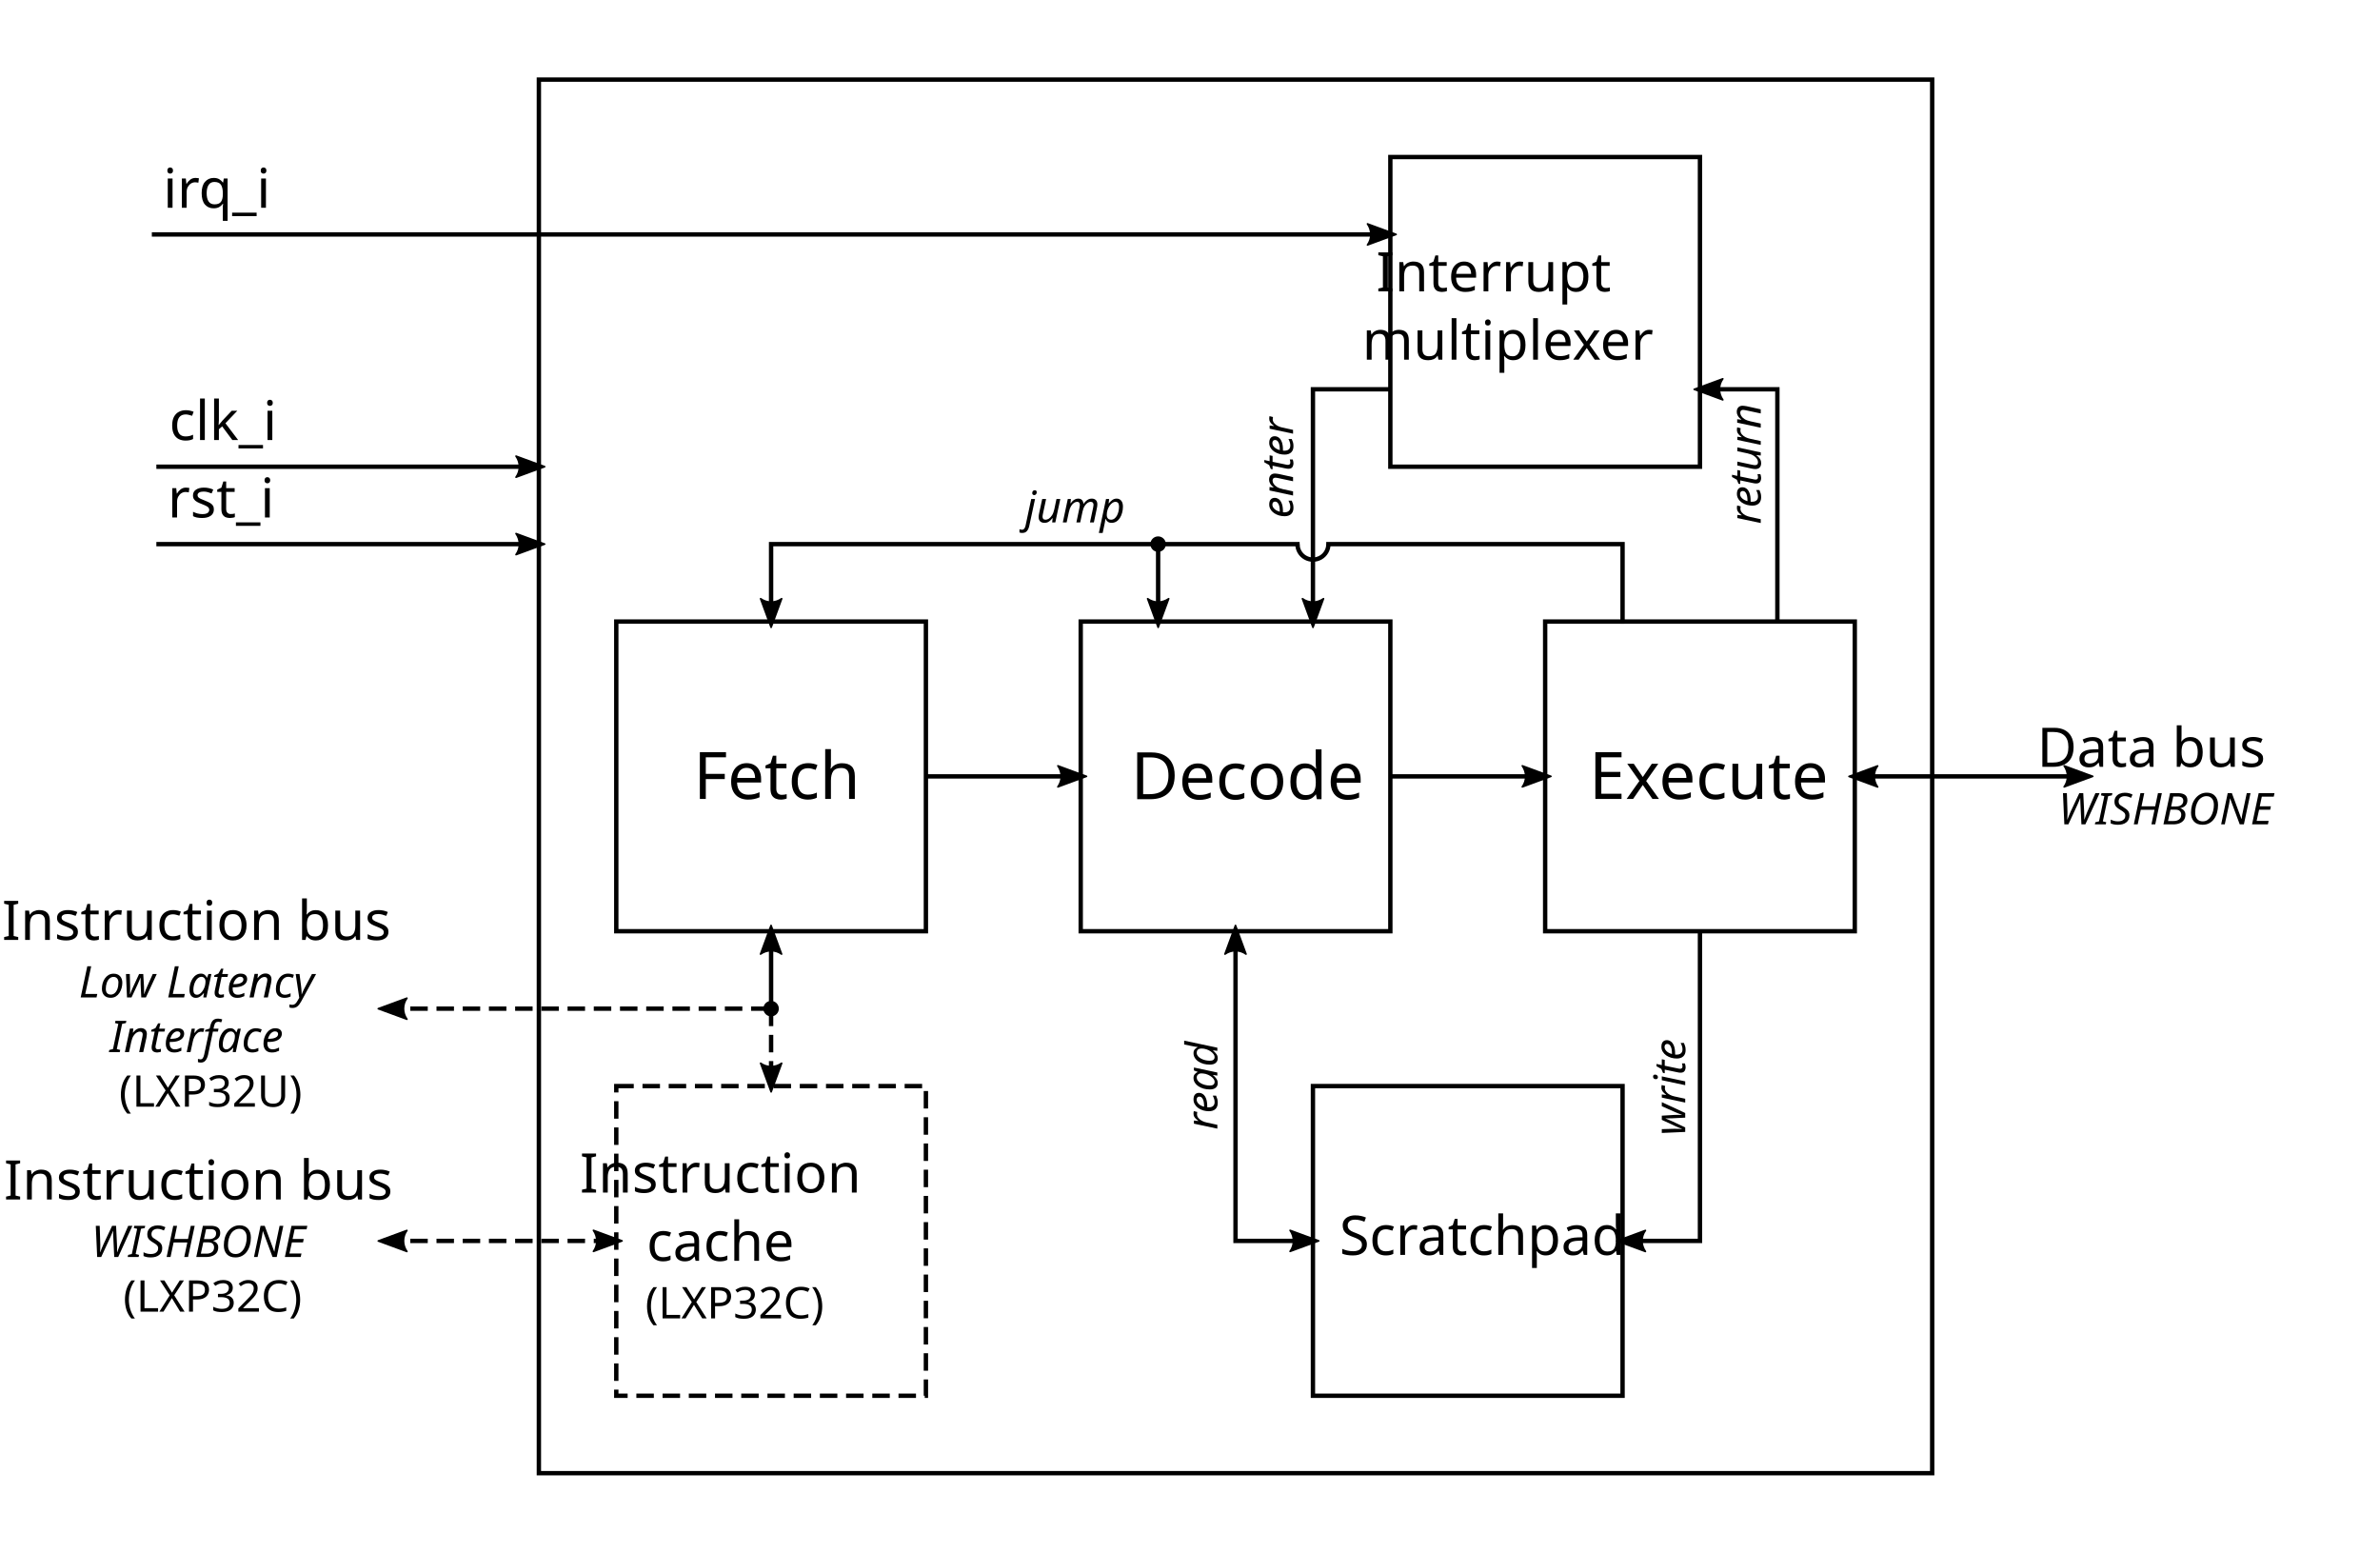
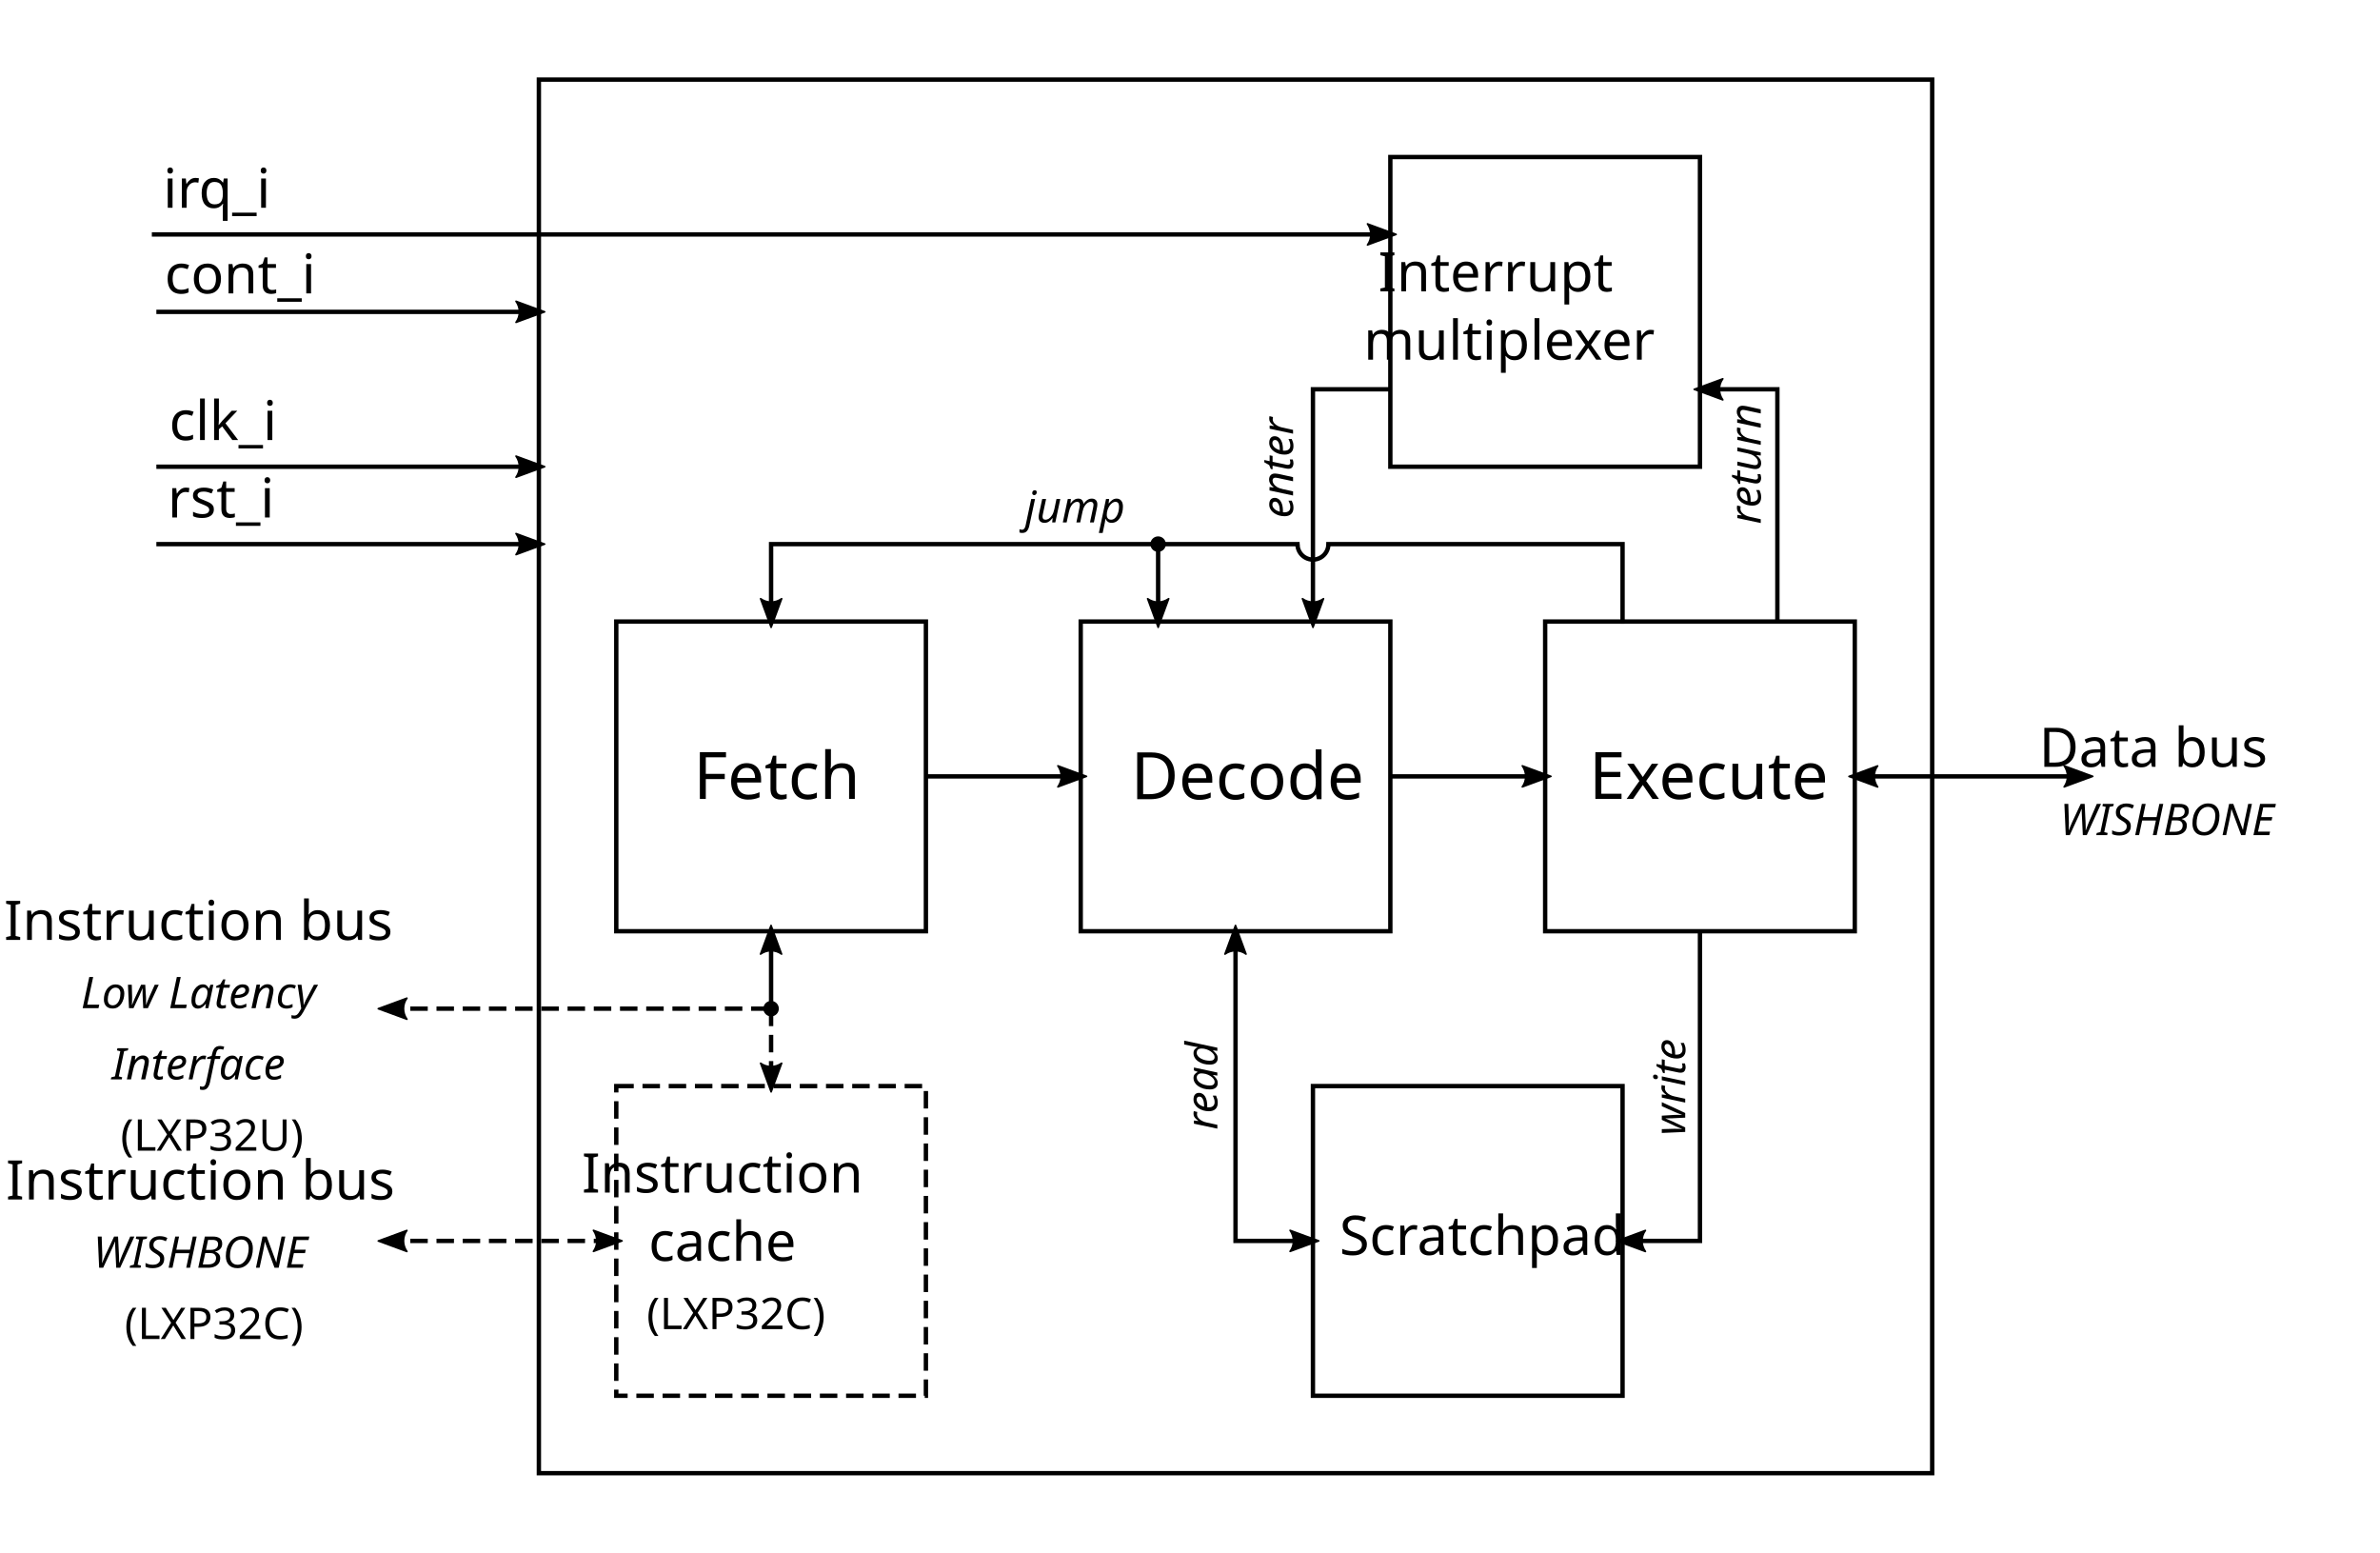
<svg xmlns="http://www.w3.org/2000/svg" width="153.734mm" height="100.282mm" viewBox="0 0 544.726 355.331" id="svg2" version="1.1">
  <defs id="defs4">
    <marker style="overflow:visible" id="marker4909" refX="0" refY="0" orient="auto">
      <path transform="scale(-0.6,-0.6)" d="M 8.719,4.034 -2.207,0.016 8.719,-4.002 c -1.745,2.372 -1.735,5.617 -6e-7,8.035 z" style="fill:#000000;fill-opacity:1;fill-rule:evenodd;stroke:#000000;stroke-width:0.625;stroke-linejoin:round;stroke-opacity:1" id="path4911" />
    </marker>
    <marker orient="auto" refY="0" refX="0" id="marker4556" style="overflow:visible">
      <path id="path4558" style="fill:#000000;fill-opacity:1;fill-rule:evenodd;stroke:#000000;stroke-width:0.625;stroke-linejoin:round;stroke-opacity:1" d="M 8.719,4.034 -2.207,0.016 8.719,-4.002 c -1.745,2.372 -1.735,5.617 -6e-7,8.035 z" transform="scale(-0.6,-0.6)" />
    </marker>
    <marker orient="auto" refY="0" refX="0" id="marker9085" style="overflow:visible">
      <path id="path9087" style="fill:#000000;fill-opacity:1;fill-rule:evenodd;stroke:#000000;stroke-width:0.625;stroke-linejoin:round;stroke-opacity:1" d="M 8.719,4.034 -2.207,0.016 8.719,-4.002 c -1.745,2.372 -1.735,5.617 -6e-7,8.035 z" transform="scale(-0.6,-0.6)" />
    </marker>
    <marker orient="auto" refY="0" refX="0" id="marker8913" style="overflow:visible">
      <path id="path8915" style="fill:#000000;fill-opacity:1;fill-rule:evenodd;stroke:#000000;stroke-width:0.625;stroke-linejoin:round;stroke-opacity:1" d="M 8.719,4.034 -2.207,0.016 8.719,-4.002 c -1.745,2.372 -1.735,5.617 -6e-7,8.035 z" transform="scale(0.6,0.6)" />
    </marker>
    <marker style="overflow:visible" id="marker6995" refX="0" refY="0" orient="auto">
      <path transform="scale(0.6,0.6)" d="M 8.719,4.034 -2.207,0.016 8.719,-4.002 c -1.745,2.372 -1.735,5.617 -6e-7,8.035 z" style="fill:#000000;fill-opacity:1;fill-rule:evenodd;stroke:#000000;stroke-width:0.625;stroke-linejoin:round;stroke-opacity:1" id="path6997" />
    </marker>
    <marker orient="auto" refY="0" refX="0" id="marker6701" style="overflow:visible">
      <path id="path6703" style="fill:#000000;fill-opacity:1;fill-rule:evenodd;stroke:#000000;stroke-width:0.625;stroke-linejoin:round;stroke-opacity:1" d="M 8.719,4.034 -2.207,0.016 8.719,-4.002 c -1.745,2.372 -1.735,5.617 -6e-7,8.035 z" transform="scale(-0.6,-0.6)" />
    </marker>
    <marker orient="auto" refY="0" refX="0" id="marker6595" style="overflow:visible">
      <path id="path6597" style="fill:#000000;fill-opacity:1;fill-rule:evenodd;stroke:#000000;stroke-width:0.625;stroke-linejoin:round;stroke-opacity:1" d="M 8.719,4.034 -2.207,0.016 8.719,-4.002 c -1.745,2.372 -1.735,5.617 -6e-7,8.035 z" transform="scale(-0.6,-0.6)" />
    </marker>
    <marker style="overflow:visible" id="marker6383" refX="0" refY="0" orient="auto">
      <path transform="scale(-0.6,-0.6)" d="M 8.719,4.034 -2.207,0.016 8.719,-4.002 c -1.745,2.372 -1.735,5.617 -6e-7,8.035 z" style="fill:#000000;fill-opacity:1;fill-rule:evenodd;stroke:#000000;stroke-width:0.625;stroke-linejoin:round;stroke-opacity:1" id="path6385" />
    </marker>
    <marker orient="auto" refY="0" refX="0" id="marker6033" style="overflow:visible">
      <path id="path6035" style="fill:#000000;fill-opacity:1;fill-rule:evenodd;stroke:#000000;stroke-width:0.625;stroke-linejoin:round;stroke-opacity:1" d="M 8.719,4.034 -2.207,0.016 8.719,-4.002 c -1.745,2.372 -1.735,5.617 -6e-7,8.035 z" transform="scale(-0.6,-0.6)" />
    </marker>
    <marker style="overflow:visible" id="marker5937" refX="0" refY="0" orient="auto">
      <path transform="scale(-0.6,-0.6)" d="M 8.719,4.034 -2.207,0.016 8.719,-4.002 c -1.745,2.372 -1.735,5.617 -6e-7,8.035 z" style="fill:#000000;fill-opacity:1;fill-rule:evenodd;stroke:#000000;stroke-width:0.625;stroke-linejoin:round;stroke-opacity:1" id="path5939" />
    </marker>
    <marker orient="auto" refY="0" refX="0" id="marker5777" style="overflow:visible">
      <path id="path5779" style="fill:#000000;fill-opacity:1;fill-rule:evenodd;stroke:#000000;stroke-width:0.625;stroke-linejoin:round;stroke-opacity:1" d="M 8.719,4.034 -2.207,0.016 8.719,-4.002 c -1.745,2.372 -1.735,5.617 -6e-7,8.035 z" transform="scale(-0.6,-0.6)" />
    </marker>
    <marker orient="auto" refY="0" refX="0" id="Arrow2Mstart" style="overflow:visible">
      <path id="path4241" style="fill:#000000;fill-opacity:1;fill-rule:evenodd;stroke:#000000;stroke-width:0.625;stroke-linejoin:round;stroke-opacity:1" d="M 8.719,4.034 -2.207,0.016 8.719,-4.002 c -1.745,2.372 -1.735,5.617 -6e-7,8.035 z" transform="scale(0.6,0.6)" />
    </marker>
    <marker style="overflow:visible" id="marker5595" refX="0" refY="0" orient="auto">
      <path transform="scale(-0.6,-0.6)" d="M 8.719,4.034 -2.207,0.016 8.719,-4.002 c -1.745,2.372 -1.735,5.617 -6e-7,8.035 z" style="fill:#000000;fill-opacity:1;fill-rule:evenodd;stroke:#000000;stroke-width:0.625;stroke-linejoin:round;stroke-opacity:1" id="path5597" />
    </marker>
    <marker orient="auto" refY="0" refX="0" id="Arrow2Mend" style="overflow:visible">
      <path id="path4244" style="fill:#000000;fill-opacity:1;fill-rule:evenodd;stroke:#000000;stroke-width:0.625;stroke-linejoin:round;stroke-opacity:1" d="M 8.719,4.034 -2.207,0.016 8.719,-4.002 c -1.745,2.372 -1.735,5.617 -6e-7,8.035 z" transform="scale(-0.6,-0.6)" />
    </marker>
    <marker orient="auto" refY="0" refX="0" id="Arrow2Mend-1" style="overflow:visible">
      <path id="path4244-7" style="fill:#000000;fill-opacity:1;fill-rule:evenodd;stroke:#000000;stroke-width:0.625;stroke-linejoin:round;stroke-opacity:1" d="M 8.719,4.034 -2.207,0.016 8.719,-4.002 c -1.745,2.372 -1.735,5.617 -6e-7,8.035 z" transform="scale(-0.6,-0.6)" />
    </marker>
    <marker style="overflow:visible" id="marker6995-2" refX="0" refY="0" orient="auto">
      <path transform="scale(0.6,0.6)" d="M 8.719,4.034 -2.207,0.016 8.719,-4.002 c -1.745,2.372 -1.735,5.617 -6e-7,8.035 z" style="fill:#000000;fill-opacity:1;fill-rule:evenodd;stroke:#000000;stroke-width:0.625;stroke-linejoin:round;stroke-opacity:1" id="path6997-7" />
    </marker>
    <marker style="overflow:visible" id="marker6865-3" refX="0" refY="0" orient="auto">
      <path transform="scale(-0.6,-0.6)" d="M 8.719,4.034 -2.207,0.016 8.719,-4.002 c -1.745,2.372 -1.735,5.617 -6e-7,8.035 z" style="fill:#000000;fill-opacity:1;fill-rule:evenodd;stroke:#000000;stroke-width:0.625;stroke-linejoin:round;stroke-opacity:1" id="path6867-1" />
    </marker>
    <marker style="overflow:visible" id="marker6995-2-5" refX="0" refY="0" orient="auto">
      <path transform="scale(0.6,0.6)" d="M 8.719,4.034 -2.207,0.016 8.719,-4.002 c -1.745,2.372 -1.735,5.617 -6e-7,8.035 z" style="fill:#000000;fill-opacity:1;fill-rule:evenodd;stroke:#000000;stroke-width:0.625;stroke-linejoin:round;stroke-opacity:1" id="path6997-7-6" />
    </marker>
    <marker style="overflow:visible" id="marker6865-3-6" refX="0" refY="0" orient="auto">
      <path transform="scale(-0.6,-0.6)" d="M 8.719,4.034 -2.207,0.016 8.719,-4.002 c -1.745,2.372 -1.735,5.617 -6e-7,8.035 z" style="fill:#000000;fill-opacity:1;fill-rule:evenodd;stroke:#000000;stroke-width:0.625;stroke-linejoin:round;stroke-opacity:1" id="path6867-1-0" />
    </marker>
+     <marker orient="auto" refY="0" refX="0" id="marker6595-3" style="overflow:visible">
+       <path id="path6597-6" style="fill:#000000;fill-opacity:1;fill-rule:evenodd;stroke:#000000;stroke-width:0.625;stroke-linejoin:round;stroke-opacity:1" d="M 8.719,4.034 -2.207,0.016 8.719,-4.002 c -1.745,2.372 -1.735,5.617 -6e-7,8.035 z" transform="scale(-0.6)" />
+     </marker>
  </defs>
  <g id="layer1" transform="translate(-106.98,-77.45275)">
    <rect style="fill:none;fill-opacity:1;stroke:#000000;stroke-width:1;stroke-miterlimit:4;stroke-dasharray:none;stroke-opacity:1" id="rect4138" width="70.866" height="70.866" x="248.031" y="219.685" />
-     <text xml:space="preserve" style="font-style:normal;font-variant:normal;font-weight:normal;font-stretch:normal;font-size:40px;line-height:125%;font-family:'PT Sans';-inkscape-font-specification:'PT Sans, Normal';text-align:start;letter-spacing:0px;word-spacing:0px;writing-mode:lr-tb;text-anchor:start;fill:#000000;fill-opacity:1;stroke:none;stroke-width:1px;stroke-linecap:butt;stroke-linejoin:miter;stroke-opacity:1" x="265.707" y="260.278" id="text4140">
-       <tspan id="tspan4142" x="265.707" y="260.278" style="font-size:15px">Fetch</tspan>
+     <text xml:space="preserve" style="font-style:normal;font-variant:normal;font-weight:normal;font-stretch:normal;line-height:0%;font-family:'PT Sans';-inkscape-font-specification:'PT Sans, Normal';text-align:start;letter-spacing:0px;word-spacing:0px;writing-mode:lr-tb;text-anchor:start;fill:#000000;fill-opacity:1;stroke:none;stroke-width:1px;stroke-linecap:butt;stroke-linejoin:miter;stroke-opacity:1" x="265.707" y="260.278" id="text4140">
+       <tspan id="tspan4142" x="265.707" y="260.278" style="font-size:15px;line-height:1.25">Fetch</tspan>
    </text>
    <rect style="fill:none;fill-opacity:1;stroke:#000000;stroke-width:1;stroke-miterlimit:4;stroke-dasharray:none;stroke-opacity:1" id="rect4138-1" width="70.866" height="70.866" x="354.331" y="219.685" />
-     <text xml:space="preserve" style="font-style:normal;font-variant:normal;font-weight:normal;font-stretch:normal;font-size:40px;line-height:125%;font-family:'PT Sans';-inkscape-font-specification:'PT Sans, Normal';text-align:start;letter-spacing:0px;word-spacing:0px;writing-mode:lr-tb;text-anchor:start;fill:#000000;fill-opacity:1;stroke:none;stroke-width:1px;stroke-linecap:butt;stroke-linejoin:miter;stroke-opacity:1" x="365.806" y="260.338" id="text4140-8">
-       <tspan id="tspan4142-3" x="365.806" y="260.338" style="font-size:15px">Decode</tspan>
+     <text xml:space="preserve" style="font-style:normal;font-variant:normal;font-weight:normal;font-stretch:normal;line-height:0%;font-family:'PT Sans';-inkscape-font-specification:'PT Sans, Normal';text-align:start;letter-spacing:0px;word-spacing:0px;writing-mode:lr-tb;text-anchor:start;fill:#000000;fill-opacity:1;stroke:none;stroke-width:1px;stroke-linecap:butt;stroke-linejoin:miter;stroke-opacity:1" x="365.806" y="260.338" id="text4140-8">
+       <tspan id="tspan4142-3" x="365.806" y="260.338" style="font-size:15px;line-height:1.25">Decode</tspan>
    </text>
    <rect style="fill:none;fill-opacity:1;stroke:#000000;stroke-width:1;stroke-miterlimit:4;stroke-dasharray:none;stroke-opacity:1" id="rect4138-9" width="70.866" height="70.866" x="460.63" y="219.685" transform="translate(6.0991778e-6,2.1211706e-6)" />
-     <text xml:space="preserve" style="font-style:normal;font-variant:normal;font-weight:normal;font-stretch:normal;font-size:40px;line-height:125%;font-family:'PT Sans';-inkscape-font-specification:'PT Sans, Normal';text-align:start;letter-spacing:0px;word-spacing:0px;writing-mode:lr-tb;text-anchor:start;fill:#000000;fill-opacity:1;stroke:none;stroke-width:1px;stroke-linecap:butt;stroke-linejoin:miter;stroke-opacity:1" x="470.67" y="260.278" id="text4140-6">
-       <tspan id="tspan4142-4" x="470.67" y="260.278" style="font-size:15px">Execute</tspan>
+     <text xml:space="preserve" style="font-style:normal;font-variant:normal;font-weight:normal;font-stretch:normal;line-height:0%;font-family:'PT Sans';-inkscape-font-specification:'PT Sans, Normal';text-align:start;letter-spacing:0px;word-spacing:0px;writing-mode:lr-tb;text-anchor:start;fill:#000000;fill-opacity:1;stroke:none;stroke-width:1px;stroke-linecap:butt;stroke-linejoin:miter;stroke-opacity:1" x="470.67" y="260.278" id="text4140-6">
+       <tspan id="tspan4142-4" x="470.67" y="260.278" style="font-size:15px;line-height:1.25">Execute</tspan>
    </text>
    <rect style="fill:none;fill-opacity:1;stroke:#000000;stroke-width:1;stroke-miterlimit:4;stroke-dasharray:none;stroke-opacity:1" id="rect4138-1-0" width="70.866" height="70.866" x="407.48" y="325.984" />
-     <text xml:space="preserve" style="font-style:normal;font-variant:normal;font-weight:normal;font-stretch:normal;font-size:12.5px;line-height:125%;font-family:'PT Sans';-inkscape-font-specification:'PT Sans, Normal';text-align:start;letter-spacing:0px;word-spacing:0px;writing-mode:lr-tb;text-anchor:start;fill:#000000;fill-opacity:1;stroke:none;stroke-width:1px;stroke-linecap:butt;stroke-linejoin:miter;stroke-opacity:1" x="413.547" y="364.617" id="text4140-8-2">
+     <text xml:space="preserve" style="font-style:normal;font-variant:normal;font-weight:normal;font-stretch:normal;line-height:0%;font-family:'PT Sans';-inkscape-font-specification:'PT Sans, Normal';text-align:start;letter-spacing:0px;word-spacing:0px;writing-mode:lr-tb;text-anchor:start;fill:#000000;fill-opacity:1;stroke:none;stroke-width:1px;stroke-linecap:butt;stroke-linejoin:miter;stroke-opacity:1" x="413.547" y="364.617" id="text4140-8-2">
      <tspan id="tspan4142-3-5" x="413.547" y="364.617" style="font-style:normal;font-variant:normal;font-weight:normal;font-stretch:normal;font-size:12.5px;line-height:125%;font-family:'PT Sans';-inkscape-font-specification:'PT Sans, Normal';text-align:start;writing-mode:lr-tb;text-anchor:start">Scratchpad</tspan>
    </text>
    <path style="fill:none;fill-rule:evenodd;stroke:#000000;stroke-width:1px;stroke-linecap:butt;stroke-linejoin:miter;stroke-opacity:1;marker-end:url(#Arrow2Mend)" d="m 318.898,255.118 35.433,0" id="path4211" />
    <path style="fill:none;fill-rule:evenodd;stroke:#000000;stroke-width:1px;stroke-linecap:butt;stroke-linejoin:miter;stroke-opacity:1;marker-end:url(#Arrow2Mend-1)" d="m 425.197,255.118 35.433,0" id="path4211-7" />
    <path style="fill:none;fill-rule:evenodd;stroke:#000000;stroke-width:1px;stroke-linecap:butt;stroke-linejoin:miter;stroke-opacity:1;marker-start:url(#Arrow2Mstart);marker-end:url(#marker5595)" d="m 389.764,290.551 0,70.866 17.717,0" id="path5523" />
    <path style="fill:none;fill-rule:evenodd;stroke:#000000;stroke-width:1px;stroke-linecap:butt;stroke-linejoin:miter;stroke-opacity:1;marker-end:url(#marker5777)" d="m 496.063,290.551 0,70.866 -17.717,0" id="path5769" />
-     <text xml:space="preserve" style="font-style:normal;font-variant:normal;font-weight:normal;font-stretch:normal;font-size:12.5px;line-height:125%;font-family:'PT Sans';-inkscape-font-specification:'PT Sans, Normal';text-align:start;letter-spacing:0px;word-spacing:0px;writing-mode:lr-tb;text-anchor:start;fill:#000000;fill-opacity:1;stroke:none;stroke-width:1px;stroke-linecap:butt;stroke-linejoin:miter;stroke-opacity:1" x="-336.006" y="385.601" id="text4140-8-2-5" transform="matrix(0,-1,1,0,0,0)">
+     <text xml:space="preserve" style="font-style:normal;font-variant:normal;font-weight:normal;font-stretch:normal;line-height:0%;font-family:'PT Sans';-inkscape-font-specification:'PT Sans, Normal';text-align:start;letter-spacing:0px;word-spacing:0px;writing-mode:lr-tb;text-anchor:start;fill:#000000;fill-opacity:1;stroke:none;stroke-width:1px;stroke-linecap:butt;stroke-linejoin:miter;stroke-opacity:1" x="-336.006" y="385.601" id="text4140-8-2-5" transform="rotate(-90)">
      <tspan id="tspan4142-3-5-2" x="-336.006" y="385.601" style="font-style:italic;font-variant:normal;font-weight:normal;font-stretch:normal;font-size:10px;line-height:125%;font-family:'PT Sans';-inkscape-font-specification:'PT Sans, Normal';text-align:start;writing-mode:lr-tb;text-anchor:start">read</tspan>
    </text>
-     <text xml:space="preserve" style="font-style:normal;font-variant:normal;font-weight:normal;font-stretch:normal;font-size:12.5px;line-height:125%;font-family:'PT Sans';-inkscape-font-specification:'PT Sans, Normal';text-align:start;letter-spacing:0px;word-spacing:0px;writing-mode:lr-tb;text-anchor:start;fill:#000000;fill-opacity:1;stroke:none;stroke-width:1px;stroke-linecap:butt;stroke-linejoin:miter;stroke-opacity:1" x="-337.274" y="492.685" id="text4140-8-2-5-3" transform="matrix(0,-1,1,0,0,0)">
+     <text xml:space="preserve" style="font-style:normal;font-variant:normal;font-weight:normal;font-stretch:normal;line-height:0%;font-family:'PT Sans';-inkscape-font-specification:'PT Sans, Normal';text-align:start;letter-spacing:0px;word-spacing:0px;writing-mode:lr-tb;text-anchor:start;fill:#000000;fill-opacity:1;stroke:none;stroke-width:1px;stroke-linecap:butt;stroke-linejoin:miter;stroke-opacity:1" x="-337.274" y="492.685" id="text4140-8-2-5-3" transform="rotate(-90)">
      <tspan id="tspan4142-3-5-2-7" x="-337.274" y="492.685" style="font-style:italic;font-variant:normal;font-weight:normal;font-stretch:normal;font-size:10px;line-height:125%;font-family:'PT Sans';-inkscape-font-specification:'PT Sans, Normal';text-align:start;writing-mode:lr-tb;text-anchor:start">write</tspan>
    </text>
    <rect style="fill:none;fill-opacity:1;stroke:#000000;stroke-width:1;stroke-miterlimit:4;stroke-dasharray:none;stroke-opacity:1" id="rect4138-1-0-9" width="70.866" height="70.866" x="425.197" y="113.386" />
-     <text xml:space="preserve" style="font-style:normal;font-variant:normal;font-weight:normal;font-stretch:normal;font-size:12.5px;line-height:125%;font-family:'PT Sans';-inkscape-font-specification:'PT Sans, Normal';text-align:center;letter-spacing:0px;word-spacing:0px;writing-mode:lr-tb;text-anchor:middle;fill:#000000;fill-opacity:1;stroke:none;stroke-width:1px;stroke-linecap:butt;stroke-linejoin:miter;stroke-opacity:1" x="460.21" y="144.131" id="text4140-8-2-4">
+     <text xml:space="preserve" style="font-style:normal;font-variant:normal;font-weight:normal;font-stretch:normal;line-height:0%;font-family:'PT Sans';-inkscape-font-specification:'PT Sans, Normal';text-align:center;letter-spacing:0px;word-spacing:0px;writing-mode:lr-tb;text-anchor:middle;fill:#000000;fill-opacity:1;stroke:none;stroke-width:1px;stroke-linecap:butt;stroke-linejoin:miter;stroke-opacity:1" x="460.21" y="144.131" id="text4140-8-2-4">
      <tspan id="tspan4142-3-5-1" x="460.21" y="144.131" style="font-style:normal;font-variant:normal;font-weight:normal;font-stretch:normal;font-size:12.5px;line-height:125%;font-family:'PT Sans';-inkscape-font-specification:'PT Sans, Normal';text-align:center;writing-mode:lr-tb;text-anchor:middle">Interrupt</tspan>
      <tspan x="460.21" y="159.756" style="font-style:normal;font-variant:normal;font-weight:normal;font-stretch:normal;font-size:12.5px;line-height:125%;font-family:'PT Sans';-inkscape-font-specification:'PT Sans, Normal';text-align:center;writing-mode:lr-tb;text-anchor:middle" id="tspan5927">multiplexer</tspan>
    </text>
    <path style="fill:none;fill-rule:evenodd;stroke:#000000;stroke-width:1px;stroke-linecap:butt;stroke-linejoin:miter;stroke-opacity:1;marker-end:url(#marker5937)" d="m 425.197,166.535 -17.717,0 0,53.15" id="path5929" />
    <path style="fill:none;fill-rule:evenodd;stroke:#000000;stroke-width:1px;stroke-linecap:butt;stroke-linejoin:miter;stroke-opacity:1;marker-end:url(#marker6033)" d="m 513.779,219.685 0,-53.15 -17.717,0" id="path6025" />
    <rect style="fill:none;fill-opacity:1;stroke:#000000;stroke-width:1;stroke-miterlimit:4;stroke-dasharray:4, 2;stroke-dashoffset:0;stroke-opacity:1" id="rect4138-1-0-9-3" width="70.866" height="70.866" x="248.031" y="325.984" />
-     <text xml:space="preserve" style="font-style:normal;font-variant:normal;font-weight:normal;font-stretch:normal;font-size:12.5px;line-height:125%;font-family:'PT Sans';-inkscape-font-specification:'PT Sans, Normal';text-align:center;letter-spacing:0px;word-spacing:0px;writing-mode:lr-tb;text-anchor:middle;fill:#000000;fill-opacity:1;stroke:none;stroke-width:1px;stroke-linecap:butt;stroke-linejoin:miter;stroke-opacity:1" x="283.245" y="350.347" id="text4140-8-2-4-2">
+     <text xml:space="preserve" style="font-style:normal;font-variant:normal;font-weight:normal;font-stretch:normal;line-height:0%;font-family:'PT Sans';-inkscape-font-specification:'PT Sans, Normal';text-align:center;letter-spacing:0px;word-spacing:0px;writing-mode:lr-tb;text-anchor:middle;fill:#000000;fill-opacity:1;stroke:none;stroke-width:1px;stroke-linecap:butt;stroke-linejoin:miter;stroke-opacity:1" x="283.245" y="350.347" id="text4140-8-2-4-2">
      <tspan x="283.245" y="350.347" style="font-style:normal;font-variant:normal;font-weight:normal;font-stretch:normal;font-size:12.5px;line-height:125%;font-family:'PT Sans';-inkscape-font-specification:'PT Sans, Normal';text-align:center;writing-mode:lr-tb;text-anchor:middle" id="tspan5927-8">Instruction</tspan>
      <tspan x="283.245" y="365.972" style="font-style:normal;font-variant:normal;font-weight:normal;font-stretch:normal;font-size:12.5px;line-height:125%;font-family:'PT Sans';-inkscape-font-specification:'PT Sans, Normal';text-align:center;writing-mode:lr-tb;text-anchor:middle" id="tspan6369">cache</tspan>
-       <tspan x="283.245" y="379.138" style="font-style:normal;font-variant:normal;font-weight:normal;font-stretch:normal;font-size:10px;line-height:125%;font-family:'PT Sans';-inkscape-font-specification:'PT Sans, Normal';text-align:center;writing-mode:lr-tb;text-anchor:middle" id="tspan6371">(LXP32C)</tspan>
+       <tspan x="283.245" y="381.597" style="font-style:normal;font-variant:normal;font-weight:normal;font-stretch:normal;font-size:10px;line-height:125%;font-family:'PT Sans';-inkscape-font-specification:'PT Sans, Normal';text-align:center;writing-mode:lr-tb;text-anchor:middle" id="tspan6371">(LXP32C)</tspan>
    </text>
    <rect style="fill:none;fill-opacity:1;stroke:#000000;stroke-width:1;stroke-miterlimit:4;stroke-dasharray:none;stroke-dashoffset:0;stroke-opacity:1" id="rect6373" width="318.898" height="318.898" x="230.315" y="95.669" ry="0" />
    <path style="fill:none;fill-rule:evenodd;stroke:#000000;stroke-width:1px;stroke-linecap:butt;stroke-linejoin:miter;stroke-opacity:1;marker-end:url(#marker6383)" d="m 141.732,131.102 283.465,0" id="path6375" />
    <path style="fill:none;fill-rule:evenodd;stroke:#000000;stroke-width:1px;stroke-linecap:butt;stroke-linejoin:miter;stroke-opacity:1;marker-end:url(#marker6595)" d="m 142.767,184.252 87.548,0" id="path6483" />
    <path style="fill:none;fill-rule:evenodd;stroke:#000000;stroke-width:1px;stroke-linecap:butt;stroke-linejoin:miter;stroke-opacity:1;marker-end:url(#marker6701)" d="m 142.767,201.969 87.548,0" id="path6487" />
-     <text xml:space="preserve" style="font-style:normal;font-variant:normal;font-weight:normal;font-stretch:normal;font-size:40px;line-height:125%;font-family:'PT Sans';-inkscape-font-specification:'PT Sans, Normal';text-align:start;letter-spacing:0px;word-spacing:0px;writing-mode:lr-tb;text-anchor:start;fill:#000000;fill-opacity:1;stroke:none;stroke-width:1px;stroke-linecap:butt;stroke-linejoin:miter;stroke-opacity:1" x="144.313" y="124.997" id="text6819">
-       <tspan id="tspan6821" x="144.313" y="124.997" style="font-size:12.5px">irq_i</tspan>
+     <text xml:space="preserve" style="font-style:normal;font-variant:normal;font-weight:normal;font-stretch:normal;line-height:0%;font-family:'PT Sans';-inkscape-font-specification:'PT Sans, Normal';text-align:start;letter-spacing:0px;word-spacing:0px;writing-mode:lr-tb;text-anchor:start;fill:#000000;fill-opacity:1;stroke:none;stroke-width:1px;stroke-linecap:butt;stroke-linejoin:miter;stroke-opacity:1" x="144.313" y="124.997" id="text6819">
+       <tspan id="tspan6821" x="144.313" y="124.997" style="font-size:12.5px;line-height:1.25">irq_i</tspan>
    </text>
-     <text xml:space="preserve" style="font-style:normal;font-variant:normal;font-weight:normal;font-stretch:normal;font-size:40px;line-height:125%;font-family:'PT Sans';-inkscape-font-specification:'PT Sans, Normal';text-align:start;letter-spacing:0px;word-spacing:0px;writing-mode:lr-tb;text-anchor:start;fill:#000000;fill-opacity:1;stroke:none;stroke-width:1px;stroke-linecap:butt;stroke-linejoin:miter;stroke-opacity:1" x="145.698" y="178.146" id="text6819-6">
-       <tspan id="tspan6821-8" x="145.698" y="178.146" style="font-size:12.5px">clk_i</tspan>
+     <text xml:space="preserve" style="font-style:normal;font-variant:normal;font-weight:normal;font-stretch:normal;line-height:0%;font-family:'PT Sans';-inkscape-font-specification:'PT Sans, Normal';text-align:start;letter-spacing:0px;word-spacing:0px;writing-mode:lr-tb;text-anchor:start;fill:#000000;fill-opacity:1;stroke:none;stroke-width:1px;stroke-linecap:butt;stroke-linejoin:miter;stroke-opacity:1" x="145.698" y="178.146" id="text6819-6">
+       <tspan id="tspan6821-8" x="145.698" y="178.146" style="font-size:12.5px;line-height:1.25">clk_i</tspan>
    </text>
-     <text xml:space="preserve" style="font-style:normal;font-variant:normal;font-weight:normal;font-stretch:normal;font-size:40px;line-height:125%;font-family:'PT Sans';-inkscape-font-specification:'PT Sans, Normal';text-align:start;letter-spacing:0px;word-spacing:0px;writing-mode:lr-tb;text-anchor:start;fill:#000000;fill-opacity:1;stroke:none;stroke-width:1px;stroke-linecap:butt;stroke-linejoin:miter;stroke-opacity:1" x="145.348" y="195.863" id="text6819-9">
-       <tspan id="tspan6821-2" x="145.348" y="195.863" style="font-size:12.5px">rst_i</tspan>
+     <path style="fill:none;fill-rule:evenodd;stroke:#000000;stroke-width:1px;stroke-linecap:butt;stroke-linejoin:miter;stroke-opacity:1;marker-end:url(#marker6595-3)" d="m 142.767,148.819 h 87.548" id="path6483-7" />
+     <text xml:space="preserve" style="font-style:normal;font-variant:normal;font-weight:normal;font-stretch:normal;line-height:0%;font-family:'PT Sans';-inkscape-font-specification:'PT Sans, Normal';text-align:start;letter-spacing:0px;word-spacing:0px;writing-mode:lr-tb;text-anchor:start;fill:#000000;fill-opacity:1;stroke:none;stroke-width:1px;stroke-linecap:butt;stroke-linejoin:miter;stroke-opacity:1" x="144.663" y="144.588" id="text6819-6-5">
+       <tspan id="tspan6821-8-3" x="144.663" y="144.588" style="font-size:12.5px;line-height:1.25">cont_i</tspan>
+     </text>
+     <text xml:space="preserve" style="font-style:normal;font-variant:normal;font-weight:normal;font-stretch:normal;line-height:0%;font-family:'PT Sans';-inkscape-font-specification:'PT Sans, Normal';text-align:start;letter-spacing:0px;word-spacing:0px;writing-mode:lr-tb;text-anchor:start;fill:#000000;fill-opacity:1;stroke:none;stroke-width:1px;stroke-linecap:butt;stroke-linejoin:miter;stroke-opacity:1" x="145.348" y="195.863" id="text6819-9">
+       <tspan id="tspan6821-2" x="145.348" y="195.863" style="font-size:12.5px;line-height:1.25">rst_i</tspan>
    </text>
    <path style="fill:none;fill-rule:evenodd;stroke:#000000;stroke-width:1;stroke-linecap:butt;stroke-linejoin:miter;stroke-miterlimit:4;stroke-dasharray:4, 2;stroke-dashoffset:0;stroke-opacity:1;marker-start:url(#marker6995)" d="m 194.882,308.268 88.583,0" id="path6857" />
    <path style="fill:none;fill-rule:evenodd;stroke:#000000;stroke-width:1;stroke-linecap:butt;stroke-linejoin:miter;stroke-miterlimit:4;stroke-dasharray:4, 2;stroke-dashoffset:0;stroke-opacity:1;marker-start:url(#marker6995-2);marker-end:url(#marker6865-3)" d="m 194.882,361.417 53.15,0" id="path6857-8" />
-     <text xml:space="preserve" style="font-style:normal;font-variant:normal;font-weight:normal;font-stretch:normal;font-size:12.5px;line-height:125%;font-family:'PT Sans';-inkscape-font-specification:'PT Sans, Normal';text-align:start;letter-spacing:0px;word-spacing:0px;writing-mode:lr-tb;text-anchor:start;fill:#000000;fill-opacity:1;stroke:none;stroke-width:1px;stroke-linecap:butt;stroke-linejoin:miter;stroke-opacity:1" x="163.314" y="292.534" id="text7716">
-       <tspan id="tspan7718" x="163.314" y="292.534" style="text-align:center;text-anchor:middle">Instruction bus</tspan>
-       <tspan x="163.314" y="305.701" id="tspan7720" style="font-style:italic;font-size:10px;text-align:center;text-anchor:middle">Low Latency</tspan>
-       <tspan x="163.314" y="318.201" style="font-style:italic;font-size:10px;text-align:center;text-anchor:middle" id="tspan7808">Interface</tspan>
-       <tspan x="163.314" y="330.701" id="tspan7722" style="font-size:10px;text-align:center;text-anchor:middle">(LXP32U)</tspan>
+     <text xml:space="preserve" style="font-style:normal;font-variant:normal;font-weight:normal;font-stretch:normal;line-height:0%;font-family:'PT Sans';-inkscape-font-specification:'PT Sans, Normal';text-align:start;letter-spacing:0px;word-spacing:0px;writing-mode:lr-tb;text-anchor:start;fill:#000000;fill-opacity:1;stroke:none;stroke-width:1px;stroke-linecap:butt;stroke-linejoin:miter;stroke-opacity:1" x="163.314" y="292.534" id="text7716">
+       <tspan id="tspan7718" x="163.314" y="292.534" style="font-size:12.5px;line-height:1.25;text-align:center;text-anchor:middle">Instruction bus</tspan>
+       <tspan x="163.314" y="308.159" id="tspan7720" style="font-style:italic;font-size:10px;line-height:1.25;text-align:center;text-anchor:middle">Low Latency</tspan>
+       <tspan x="163.314" y="324.459" style="font-style:italic;font-size:10px;line-height:1.25;text-align:center;text-anchor:middle" id="tspan7808">Interface</tspan>
+       <tspan x="163.314" y="340.759" id="tspan7722" style="font-size:10px;line-height:1.25;text-align:center;text-anchor:middle">(LXP32U)</tspan>
    </text>
-     <text xml:space="preserve" style="font-style:normal;font-variant:normal;font-weight:normal;font-stretch:normal;font-size:12.5px;line-height:125%;font-family:'PT Sans';-inkscape-font-specification:'PT Sans, Normal';text-align:start;letter-spacing:0px;word-spacing:0px;writing-mode:lr-tb;text-anchor:start;fill:#000000;fill-opacity:1;stroke:none;stroke-width:1px;stroke-linecap:butt;stroke-linejoin:miter;stroke-opacity:1" x="163.753" y="351.934" id="text7716-3">
-       <tspan id="tspan7718-7" x="163.753" y="351.934" style="text-align:center;text-anchor:middle">Instruction bus</tspan>
-       <tspan x="163.753" y="365.101" id="tspan7720-1" style="font-style:italic;font-size:10px;text-align:center;text-anchor:middle">WISHBONE</tspan>
-       <tspan x="163.753" y="377.601" id="tspan7722-5" style="font-size:10px;text-align:center;text-anchor:middle">(LXP32C)</tspan>
+     <text xml:space="preserve" style="font-style:normal;font-variant:normal;font-weight:normal;font-stretch:normal;line-height:0%;font-family:'PT Sans';-inkscape-font-specification:'PT Sans, Normal';text-align:start;letter-spacing:0px;word-spacing:0px;writing-mode:lr-tb;text-anchor:start;fill:#000000;fill-opacity:1;stroke:none;stroke-width:1px;stroke-linecap:butt;stroke-linejoin:miter;stroke-opacity:1" x="163.753" y="351.934" id="text7716-3">
+       <tspan id="tspan7718-7" x="163.753" y="351.934" style="font-size:12.5px;line-height:1.25;text-align:center;text-anchor:middle">Instruction bus</tspan>
+       <tspan x="163.753" y="367.559" id="tspan7720-1" style="font-style:italic;font-size:10px;line-height:1.25;text-align:center;text-anchor:middle">WISHBONE</tspan>
+       <tspan x="163.753" y="383.859" id="tspan7722-5" style="font-size:10px;line-height:1.25;text-align:center;text-anchor:middle">(LXP32C)</tspan>
    </text>
    <path style="fill:none;fill-rule:evenodd;stroke:#000000;stroke-width:1;stroke-linecap:butt;stroke-linejoin:miter;stroke-miterlimit:4;stroke-dasharray:none;stroke-dashoffset:0;stroke-opacity:1;marker-start:url(#marker6995-2-5);marker-end:url(#marker6865-3-6)" d="m 531.496,255.118 53.15,0" id="path6857-8-0" />
-     <text xml:space="preserve" style="font-style:normal;font-variant:normal;font-weight:normal;font-stretch:normal;font-size:12.5px;line-height:125%;font-family:'PT Sans';-inkscape-font-specification:'PT Sans, Normal';text-align:start;letter-spacing:0px;word-spacing:0px;writing-mode:lr-tb;text-anchor:start;fill:#000000;fill-opacity:1;stroke:none;stroke-width:1px;stroke-linecap:butt;stroke-linejoin:miter;stroke-opacity:1" x="610.745" y="252.925" id="text7716-3-3">
-       <tspan id="tspan7718-7-7" x="610.745" y="252.925" style="text-align:center;text-anchor:middle">Data bus</tspan>
-       <tspan x="610.745" y="266.091" id="tspan7722-5-9" style="font-style:italic;font-size:10px;text-align:center;text-anchor:middle">WISHBONE</tspan>
+     <text xml:space="preserve" style="font-style:normal;font-variant:normal;font-weight:normal;font-stretch:normal;line-height:0%;font-family:'PT Sans';-inkscape-font-specification:'PT Sans, Normal';text-align:start;letter-spacing:0px;word-spacing:0px;writing-mode:lr-tb;text-anchor:start;fill:#000000;fill-opacity:1;stroke:none;stroke-width:1px;stroke-linecap:butt;stroke-linejoin:miter;stroke-opacity:1" x="610.745" y="252.925" id="text7716-3-3">
+       <tspan id="tspan7718-7-7" x="610.745" y="252.925" style="font-size:12.5px;line-height:1.25;text-align:center;text-anchor:middle">Data bus</tspan>
+       <tspan x="610.745" y="268.55" id="tspan7722-5-9" style="font-style:italic;font-size:10px;line-height:1.25;text-align:center;text-anchor:middle">WISHBONE</tspan>
    </text>
    <path style="fill:none;fill-rule:evenodd;stroke:#000000;stroke-width:1;stroke-linecap:butt;stroke-linejoin:miter;stroke-miterlimit:4;stroke-dasharray:4, 2;stroke-dashoffset:0;stroke-opacity:1;marker-end:url(#marker9085)" d="m 283.465,308.268 0,17.717" id="path8893" />
    <circle style="fill:#000000;fill-opacity:1;stroke:none;stroke-width:1;stroke-miterlimit:4;stroke-dasharray:none;stroke-dashoffset:0;stroke-opacity:1" id="path9537" cx="283.465" cy="308.268" r="1.772" />
-     <text xml:space="preserve" style="font-style:normal;font-variant:normal;font-weight:normal;font-stretch:normal;font-size:12.5px;line-height:125%;font-family:'PT Sans';-inkscape-font-specification:'PT Sans, Normal';text-align:start;letter-spacing:0px;word-spacing:0px;writing-mode:lr-tb;text-anchor:start;fill:#000000;fill-opacity:1;stroke:none;stroke-width:1px;stroke-linecap:butt;stroke-linejoin:miter;stroke-opacity:1" x="-196.065" y="402.928" id="text4140-8-2-5-1" transform="matrix(0,-1,1,0,0,0)">
+     <text xml:space="preserve" style="font-style:normal;font-variant:normal;font-weight:normal;font-stretch:normal;line-height:0%;font-family:'PT Sans';-inkscape-font-specification:'PT Sans, Normal';text-align:start;letter-spacing:0px;word-spacing:0px;writing-mode:lr-tb;text-anchor:start;fill:#000000;fill-opacity:1;stroke:none;stroke-width:1px;stroke-linecap:butt;stroke-linejoin:miter;stroke-opacity:1" x="-196.065" y="402.928" id="text4140-8-2-5-1" transform="rotate(-90)">
      <tspan id="tspan4142-3-5-2-5" x="-196.065" y="402.928" style="font-style:italic;font-variant:normal;font-weight:normal;font-stretch:normal;font-size:10px;line-height:125%;font-family:'PT Sans';-inkscape-font-specification:'PT Sans, Normal';text-align:start;writing-mode:lr-tb;text-anchor:start">enter</tspan>
    </text>
-     <text xml:space="preserve" style="font-style:normal;font-variant:normal;font-weight:normal;font-stretch:normal;font-size:12.5px;line-height:125%;font-family:'PT Sans';-inkscape-font-specification:'PT Sans, Normal';text-align:start;letter-spacing:0px;word-spacing:0px;writing-mode:lr-tb;text-anchor:start;fill:#000000;fill-opacity:1;stroke:none;stroke-width:1px;stroke-linecap:butt;stroke-linejoin:miter;stroke-opacity:1" x="-197.423" y="509.972" id="text4140-8-2-5-1-3" transform="matrix(0,-1,1,0,0,0)">
+     <text xml:space="preserve" style="font-style:normal;font-variant:normal;font-weight:normal;font-stretch:normal;line-height:0%;font-family:'PT Sans';-inkscape-font-specification:'PT Sans, Normal';text-align:start;letter-spacing:0px;word-spacing:0px;writing-mode:lr-tb;text-anchor:start;fill:#000000;fill-opacity:1;stroke:none;stroke-width:1px;stroke-linecap:butt;stroke-linejoin:miter;stroke-opacity:1" x="-197.423" y="509.972" id="text4140-8-2-5-1-3" transform="rotate(-90)">
      <tspan id="tspan4142-3-5-2-5-5" x="-197.423" y="509.972" style="font-style:italic;font-variant:normal;font-weight:normal;font-stretch:normal;font-size:10px;line-height:125%;font-family:'PT Sans';-inkscape-font-specification:'PT Sans, Normal';text-align:start;writing-mode:lr-tb;text-anchor:start">return</tspan>
    </text>
    <path style="fill:none;fill-rule:evenodd;stroke:#000000;stroke-width:1px;stroke-linecap:butt;stroke-linejoin:miter;stroke-opacity:1;marker-start:url(#marker8913)" d="m 283.465,290.551 0,17.717" id="path4487" />
    <path style="fill:none;fill-rule:evenodd;stroke:#000000;stroke-width:1px;stroke-linecap:butt;stroke-linejoin:miter;stroke-opacity:1;marker-end:url(#marker4556)" d="m 372.047,201.969 0,17.717" id="path4548" />
    <circle style="fill:#000000;fill-opacity:1;stroke:none;stroke-width:1;stroke-miterlimit:4;stroke-dasharray:none;stroke-dashoffset:0;stroke-opacity:1" id="path9537-5" cx="372.047" cy="201.969" r="1.772" />
-     <text xml:space="preserve" style="font-style:normal;font-variant:normal;font-weight:normal;font-stretch:normal;font-size:12.5px;line-height:125%;font-family:'PT Sans';-inkscape-font-specification:'PT Sans, Normal';text-align:start;letter-spacing:0px;word-spacing:0px;writing-mode:lr-tb;text-anchor:start;fill:#000000;fill-opacity:1;stroke:none;stroke-width:1px;stroke-linecap:butt;stroke-linejoin:miter;stroke-opacity:1" x="341.578" y="197.003" id="text4140-8-2-5-1-0">
+     <text xml:space="preserve" style="font-style:normal;font-variant:normal;font-weight:normal;font-stretch:normal;line-height:0%;font-family:'PT Sans';-inkscape-font-specification:'PT Sans, Normal';text-align:start;letter-spacing:0px;word-spacing:0px;writing-mode:lr-tb;text-anchor:start;fill:#000000;fill-opacity:1;stroke:none;stroke-width:1px;stroke-linecap:butt;stroke-linejoin:miter;stroke-opacity:1" x="341.578" y="197.003" id="text4140-8-2-5-1-0">
      <tspan id="tspan4142-3-5-2-5-7" x="341.578" y="197.003" style="font-style:italic;font-variant:normal;font-weight:normal;font-stretch:normal;font-size:10px;line-height:125%;font-family:'PT Sans';-inkscape-font-specification:'PT Sans, Normal';text-align:start;writing-mode:lr-tb;text-anchor:start">jump</tspan>
    </text>
    <path style="fill:none;fill-opacity:1;stroke:#000000;stroke-width:1;stroke-miterlimit:4;stroke-dasharray:none;stroke-dashoffset:0;stroke-opacity:1" id="path4897" d="m 411.024,201.968 a 3.543,3.543 0 0 1 -1.772,3.069 3.543,3.543 0 0 1 -3.543,0 3.543,3.543 0 0 1 -1.772,-3.069" />
    <path style="fill:none;fill-rule:evenodd;stroke:#000000;stroke-width:1px;stroke-linecap:square;stroke-linejoin:miter;stroke-opacity:1" d="m 478.346,219.685 0,-17.717 -67.323,0" id="path4899" />
    <path style="fill:none;fill-rule:evenodd;stroke:#000000;stroke-width:1px;stroke-linecap:square;stroke-linejoin:miter;stroke-opacity:1;marker-end:url(#marker4909)" d="m 403.937,201.969 -120.472,0 0,17.717" id="path4901" />
  </g>
</svg>
